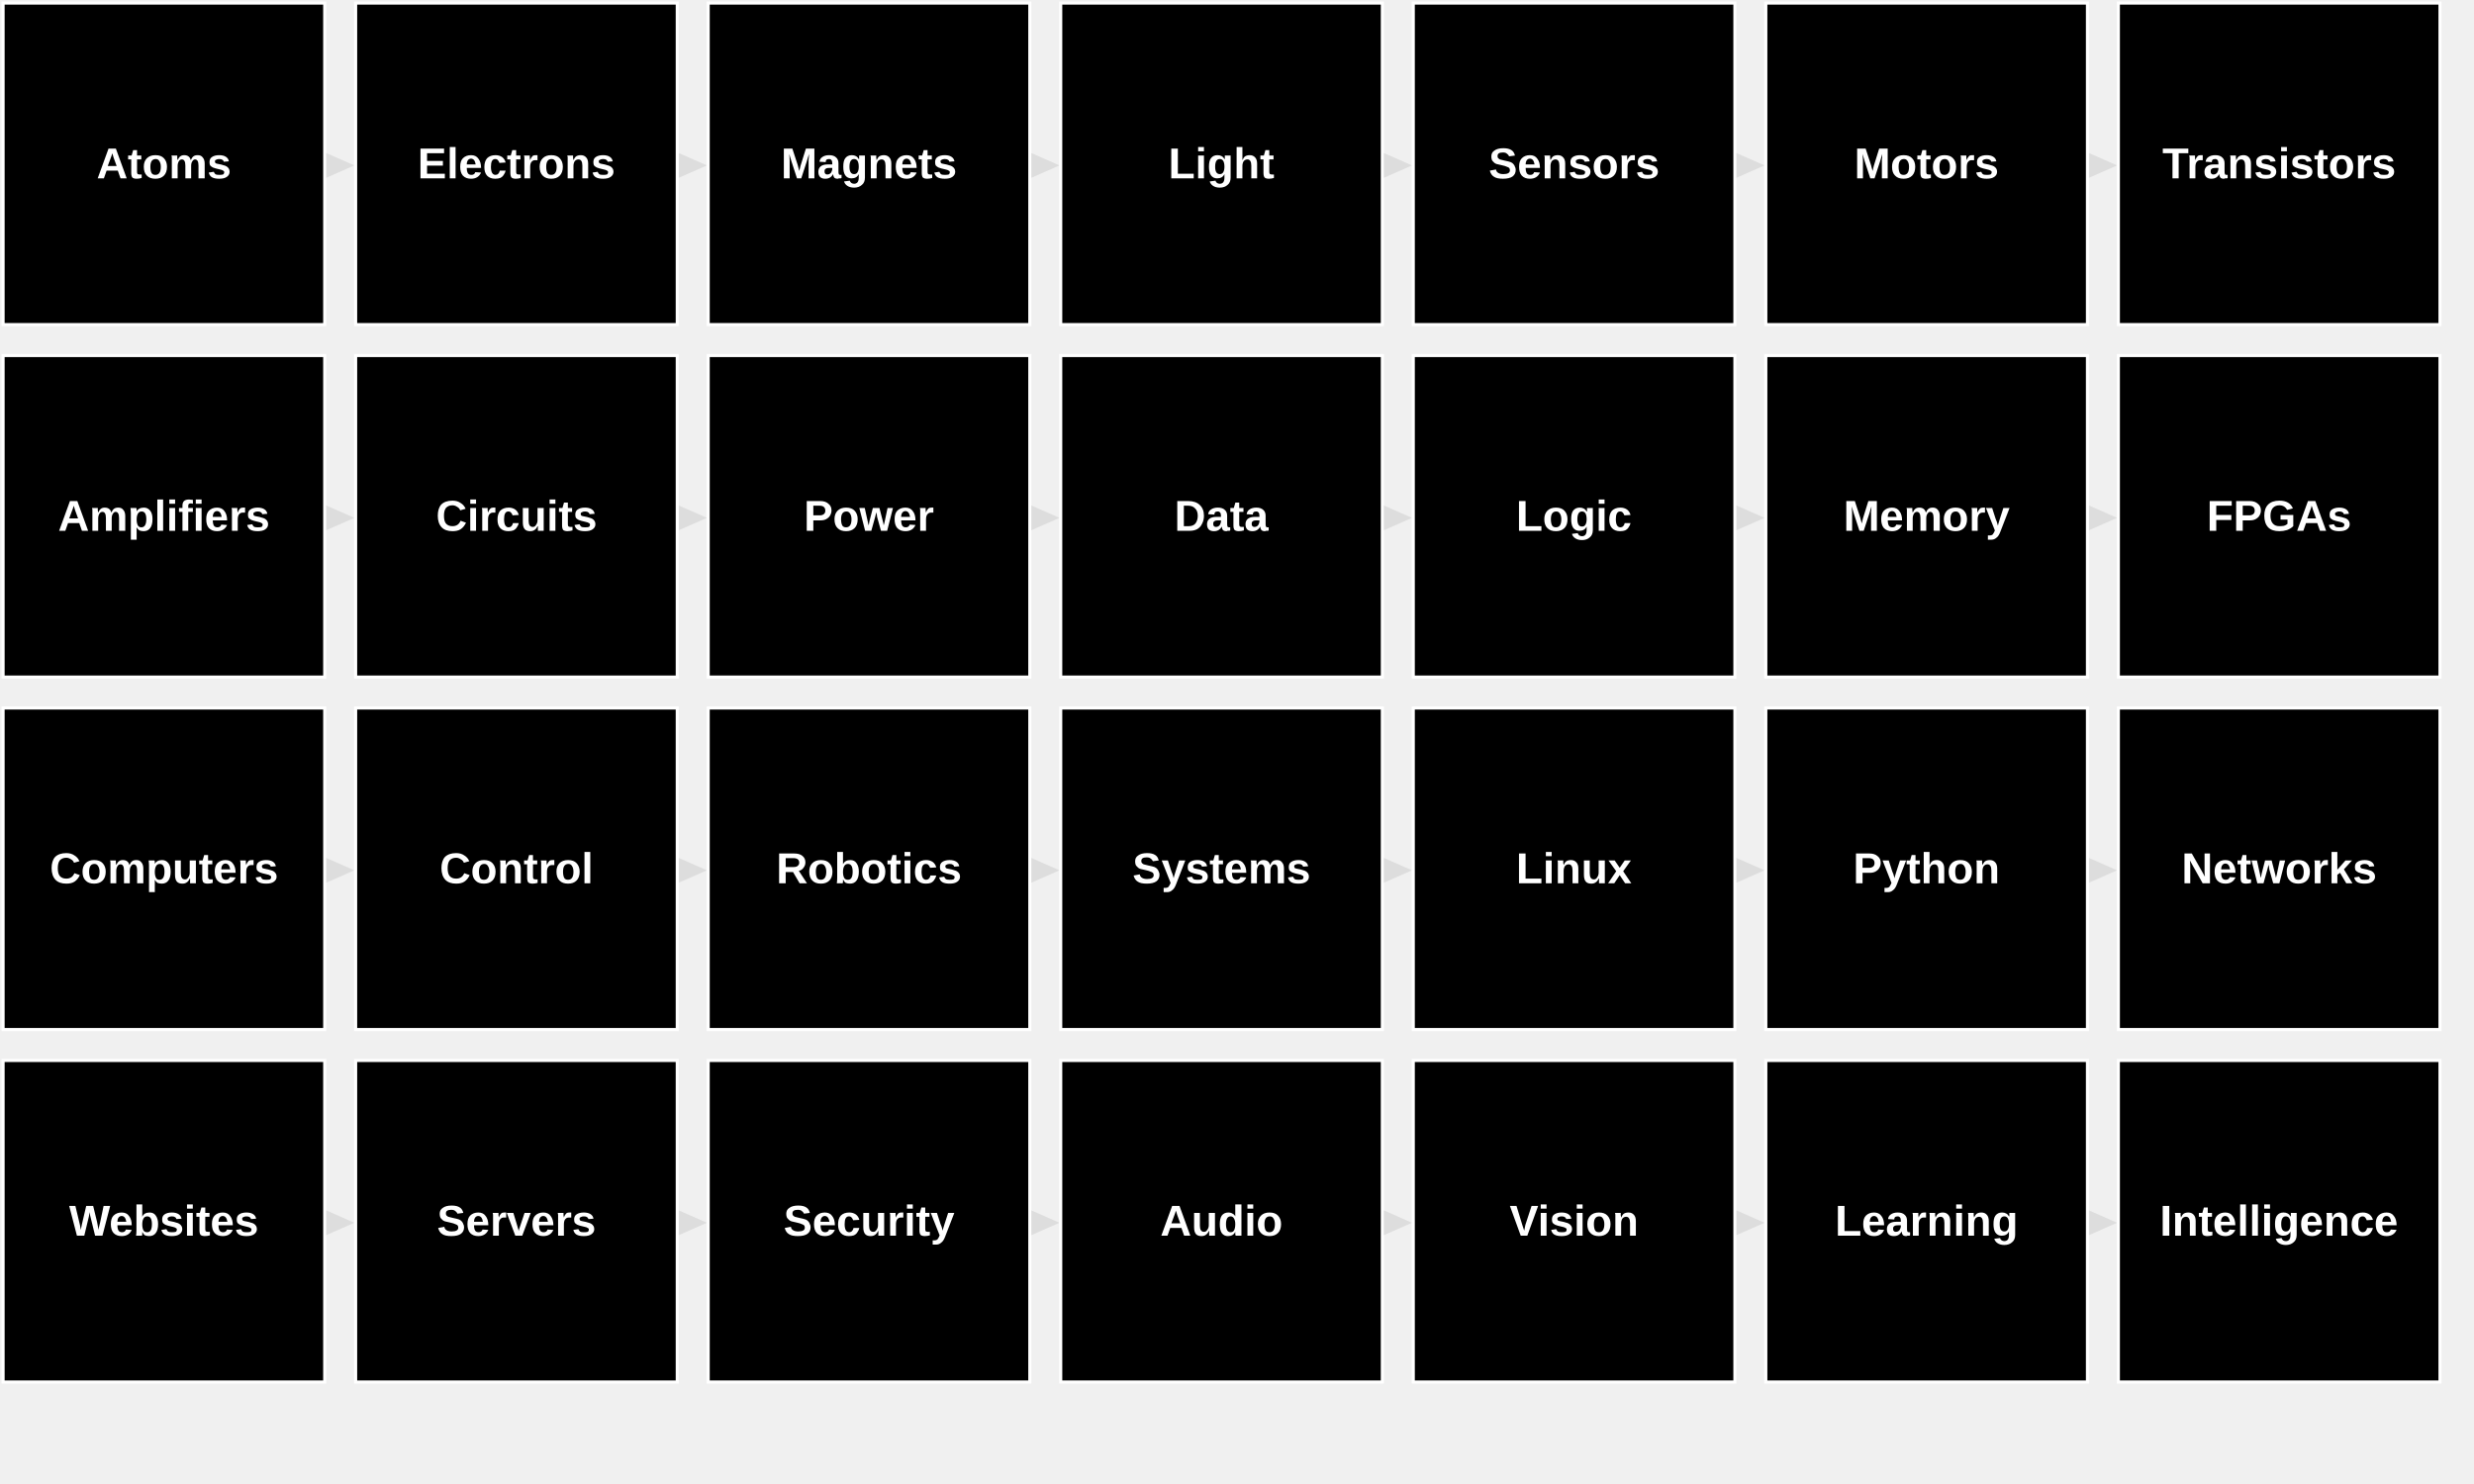
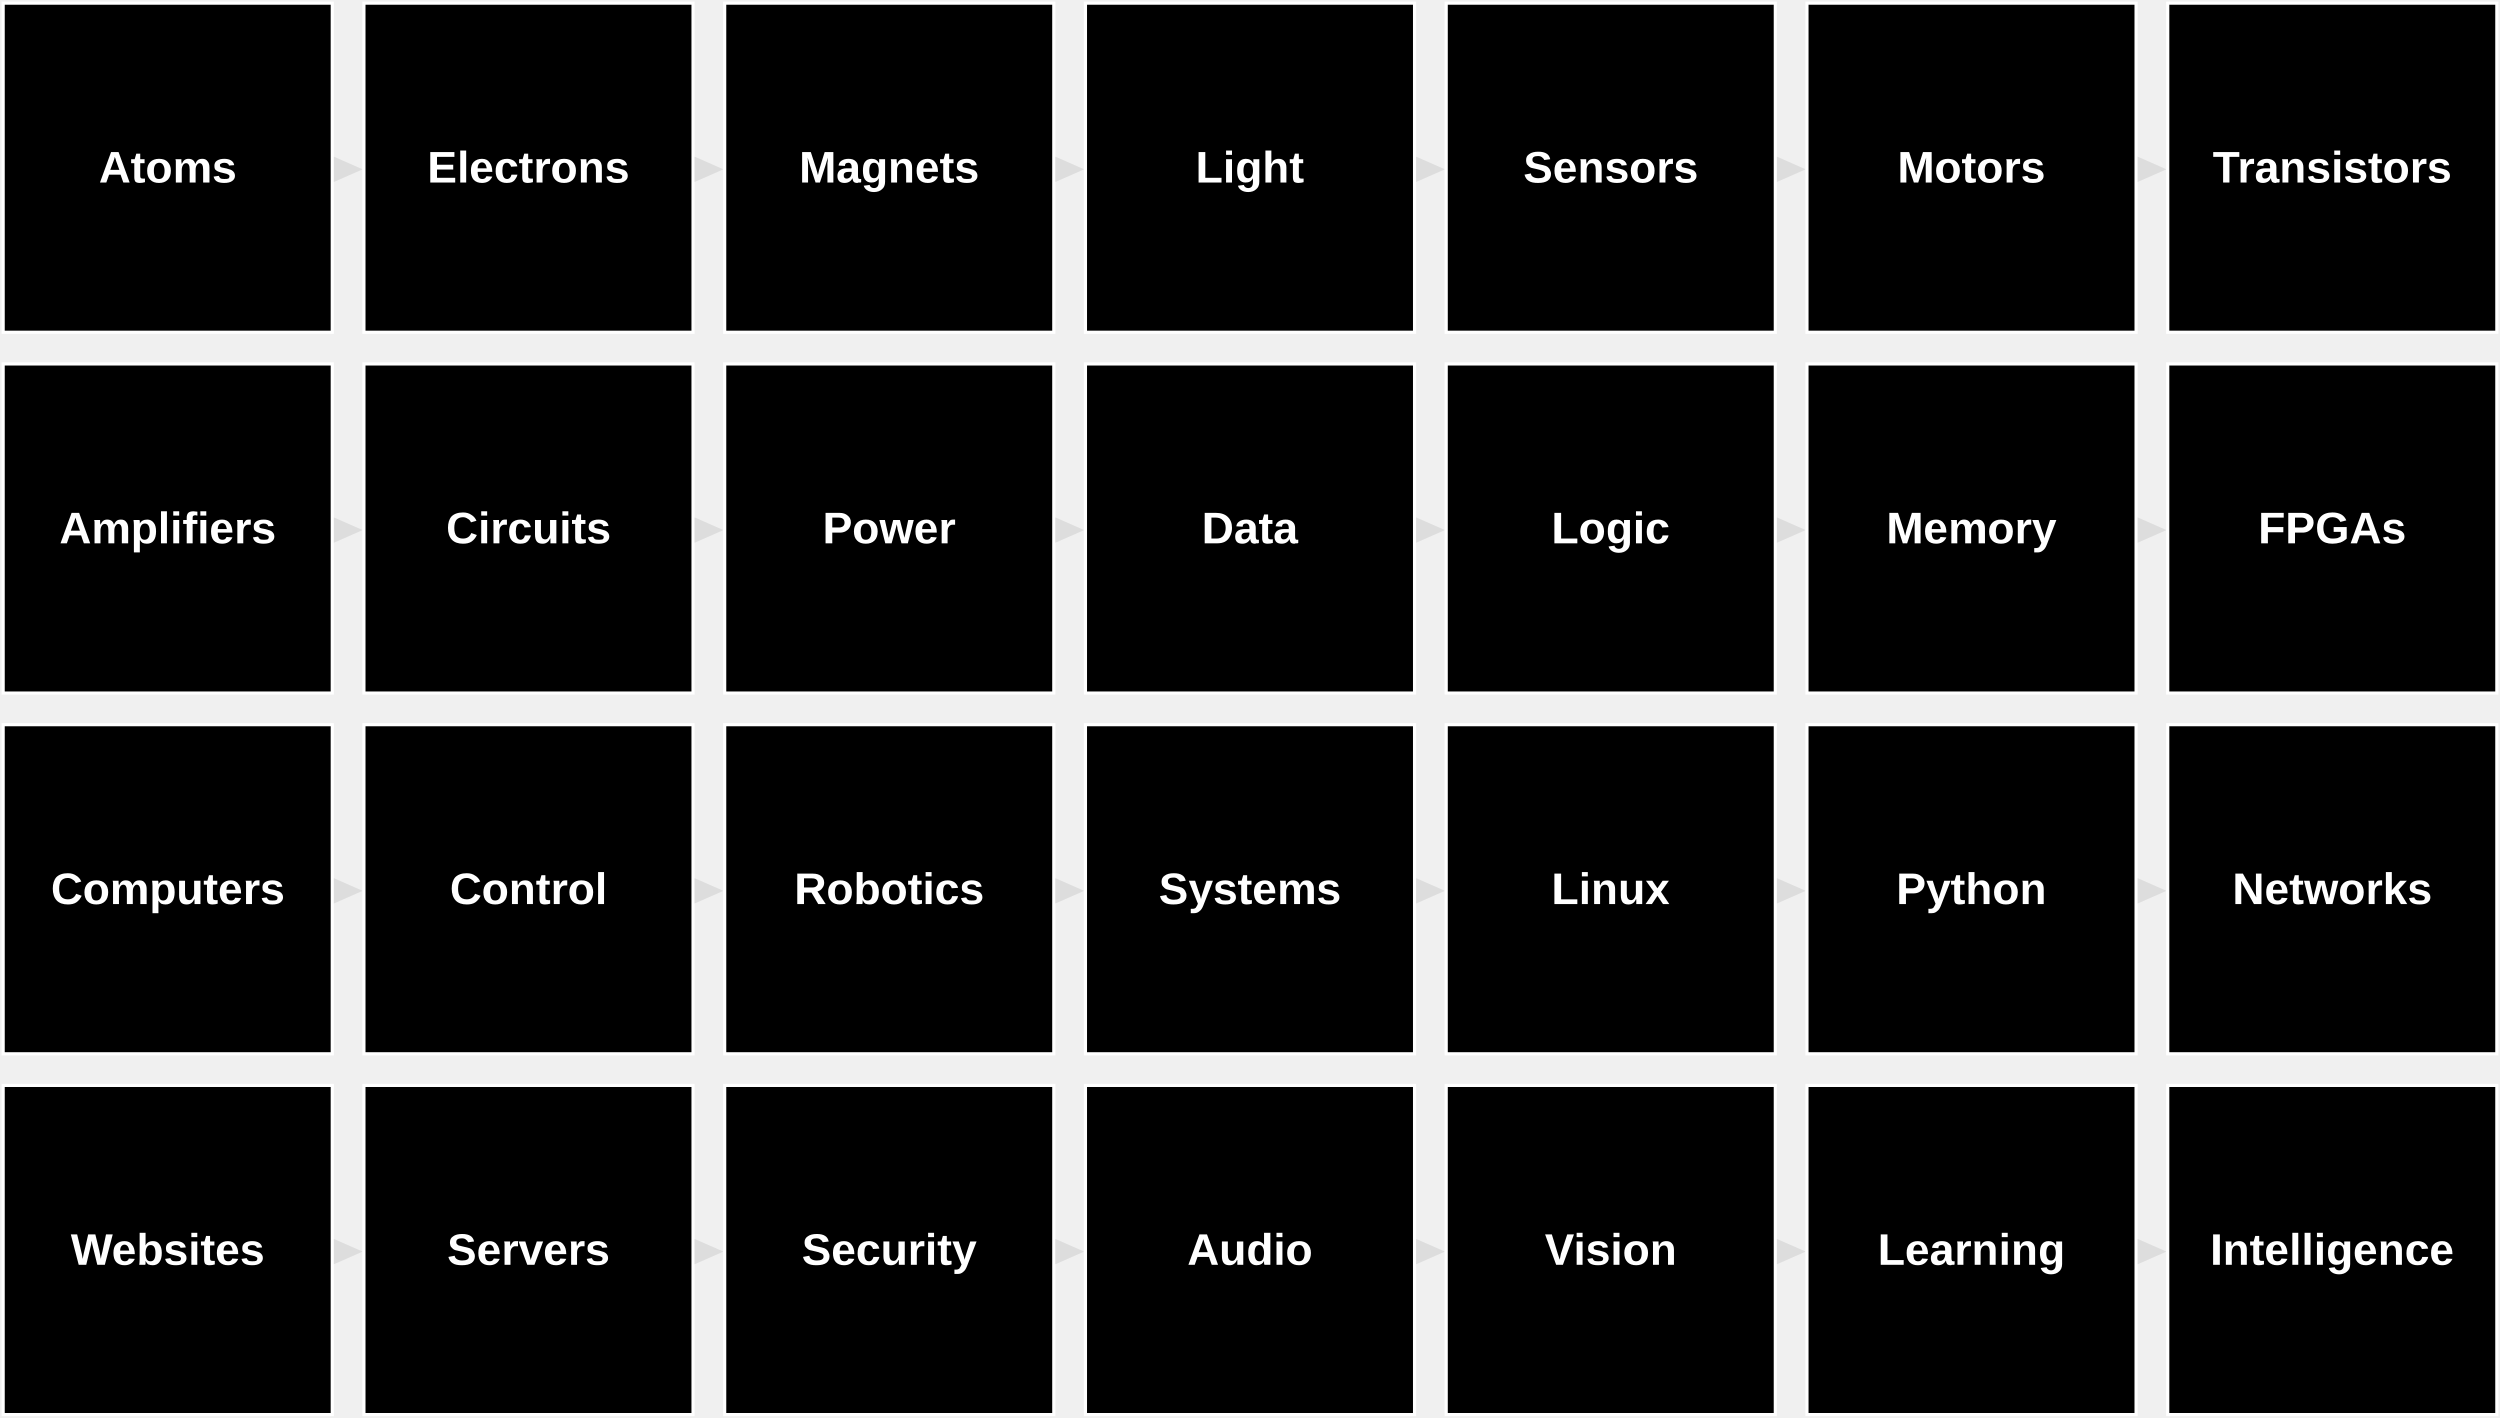
- <svg xmlns="http://www.w3.org/2000/svg" id="layout" width="100mm" height="60mm" viewBox="0 0 100 60" version="1.1">
+ <svg xmlns="http://www.w3.org/2000/svg" id="layout" width="98.75mm" height="56.0mm" viewBox="0 0 98.75 56.0" version="1.1">
  <g id="Atoms">
    <rect class="box" id="box_Atoms" transform="scale(1,1) translate(0, 0)" x="0.125" y="0.125" width="13" height="13" style="fill:#000000;fill-opacity:1;stroke:#FFFFFF;stroke-width:0.125;stroke-linecap:round;stroke-linejoin:miter;stroke-miterlimit:4;stroke-opacity:1" />
    <text class="text" id="text_Atoms" x="6.625" y="7.208" style="font-style:normal;font-weight:bold;font-size:1.75;line-height:1.00;font-family:'Arial';white-space:pre;display:inline;fill:#FFFFFF;fill-opacity:1;stroke:none" alignment-baseline="middle" text-anchor="middle">Atoms</text>
    <polygon class="arrow" id="arrow_Atoms" style="fill:#DDDDDD;stroke:none" points="13.188,7.188 13.188,6.188 14.325,6.688" />
  </g>
  <g id="Electrons">
    <rect class="box" id="box_Electrons" transform="scale(1,1) translate(0, 0)" x="14.375" y="0.125" width="13" height="13" style="fill:#000000;fill-opacity:1;stroke:#FFFFFF;stroke-width:0.125;stroke-linecap:round;stroke-linejoin:miter;stroke-miterlimit:4;stroke-opacity:1" />
    <text class="text" id="text_Electrons" x="20.875" y="7.208" style="font-style:normal;font-weight:bold;font-size:1.75;line-height:1.00;font-family:'Arial';white-space:pre;display:inline;fill:#FFFFFF;fill-opacity:1;stroke:none" alignment-baseline="middle" text-anchor="middle">Electrons</text>
    <polygon class="arrow" id="arrow_Electrons" style="fill:#DDDDDD;stroke:none" points="27.438,7.188 27.438,6.188 28.575,6.688" />
  </g>
  <g id="Magnets">
    <rect class="box" id="box_Magnets" transform="scale(1,1) translate(0, 0)" x="28.625" y="0.125" width="13" height="13" style="fill:#000000;fill-opacity:1;stroke:#FFFFFF;stroke-width:0.125;stroke-linecap:round;stroke-linejoin:miter;stroke-miterlimit:4;stroke-opacity:1" />
    <text class="text" id="text_Magnets" x="35.125" y="7.208" style="font-style:normal;font-weight:bold;font-size:1.75;line-height:1.00;font-family:'Arial';white-space:pre;display:inline;fill:#FFFFFF;fill-opacity:1;stroke:none" alignment-baseline="middle" text-anchor="middle">Magnets</text>
    <polygon class="arrow" id="arrow_Magnets" style="fill:#DDDDDD;stroke:none" points="41.688,7.188 41.688,6.188 42.825,6.688" />
  </g>
  <g id="Light">
    <rect class="box" id="box_Light" transform="scale(1,1) translate(0, 0)" x="42.875" y="0.125" width="13" height="13" style="fill:#000000;fill-opacity:1;stroke:#FFFFFF;stroke-width:0.125;stroke-linecap:round;stroke-linejoin:miter;stroke-miterlimit:4;stroke-opacity:1" />
    <text class="text" id="text_Light" x="49.375" y="7.208" style="font-style:normal;font-weight:bold;font-size:1.75;line-height:1.00;font-family:'Arial';white-space:pre;display:inline;fill:#FFFFFF;fill-opacity:1;stroke:none" alignment-baseline="middle" text-anchor="middle">Light</text>
    <polygon class="arrow" id="arrow_Light" style="fill:#DDDDDD;stroke:none" points="55.938,7.188 55.938,6.188 57.075,6.688" />
  </g>
  <g id="Sensors">
    <rect class="box" id="box_Sensors" transform="scale(1,1) translate(0, 0)" x="57.125" y="0.125" width="13" height="13" style="fill:#000000;fill-opacity:1;stroke:#FFFFFF;stroke-width:0.125;stroke-linecap:round;stroke-linejoin:miter;stroke-miterlimit:4;stroke-opacity:1" />
    <text class="text" id="text_Sensors" x="63.625" y="7.208" style="font-style:normal;font-weight:bold;font-size:1.75;line-height:1.00;font-family:'Arial';white-space:pre;display:inline;fill:#FFFFFF;fill-opacity:1;stroke:none" alignment-baseline="middle" text-anchor="middle">Sensors</text>
    <polygon class="arrow" id="arrow_Sensors" style="fill:#DDDDDD;stroke:none" points="70.188,7.188 70.188,6.188 71.325,6.688" />
  </g>
  <g id="Motors">
    <rect class="box" id="box_Motors" transform="scale(1,1) translate(0, 0)" x="71.375" y="0.125" width="13" height="13" style="fill:#000000;fill-opacity:1;stroke:#FFFFFF;stroke-width:0.125;stroke-linecap:round;stroke-linejoin:miter;stroke-miterlimit:4;stroke-opacity:1" />
    <text class="text" id="text_Motors" x="77.875" y="7.208" style="font-style:normal;font-weight:bold;font-size:1.75;line-height:1.00;font-family:'Arial';white-space:pre;display:inline;fill:#FFFFFF;fill-opacity:1;stroke:none" alignment-baseline="middle" text-anchor="middle">Motors</text>
    <polygon class="arrow" id="arrow_Motors" style="fill:#DDDDDD;stroke:none" points="84.438,7.188 84.438,6.188 85.575,6.688" />
  </g>
  <g id="Transistors">
    <rect class="box" id="box_Transistors" transform="scale(1,1) translate(0, 0)" x="85.625" y="0.125" width="13" height="13" style="fill:#000000;fill-opacity:1;stroke:#FFFFFF;stroke-width:0.125;stroke-linecap:round;stroke-linejoin:miter;stroke-miterlimit:4;stroke-opacity:1" />
    <text class="text" id="text_Transistors" x="92.125" y="7.208" style="font-style:normal;font-weight:bold;font-size:1.75;line-height:1.00;font-family:'Arial';white-space:pre;display:inline;fill:#FFFFFF;fill-opacity:1;stroke:none" alignment-baseline="middle" text-anchor="middle">Transistors</text>
  </g>
  <g id="Amplifiers">
    <rect class="box" id="box_Amplifiers" transform="scale(1,1) translate(0, 0)" x="0.125" y="14.375" width="13" height="13" style="fill:#000000;fill-opacity:1;stroke:#FFFFFF;stroke-width:0.125;stroke-linecap:round;stroke-linejoin:miter;stroke-miterlimit:4;stroke-opacity:1" />
    <text class="text" id="text_Amplifiers" x="6.625" y="21.458" style="font-style:normal;font-weight:bold;font-size:1.75;line-height:1.00;font-family:'Arial';white-space:pre;display:inline;fill:#FFFFFF;fill-opacity:1;stroke:none" alignment-baseline="middle" text-anchor="middle">Amplifiers</text>
    <polygon class="arrow" id="arrow_Amplifiers" style="fill:#DDDDDD;stroke:none" points="13.188,21.438 13.188,20.438 14.325,20.938" />
  </g>
  <g id="Circuits">
    <rect class="box" id="box_Circuits" transform="scale(1,1) translate(0, 0)" x="14.375" y="14.375" width="13" height="13" style="fill:#000000;fill-opacity:1;stroke:#FFFFFF;stroke-width:0.125;stroke-linecap:round;stroke-linejoin:miter;stroke-miterlimit:4;stroke-opacity:1" />
    <text class="text" id="text_Circuits" x="20.875" y="21.458" style="font-style:normal;font-weight:bold;font-size:1.75;line-height:1.00;font-family:'Arial';white-space:pre;display:inline;fill:#FFFFFF;fill-opacity:1;stroke:none" alignment-baseline="middle" text-anchor="middle">Circuits</text>
    <polygon class="arrow" id="arrow_Circuits" style="fill:#DDDDDD;stroke:none" points="27.438,21.438 27.438,20.438 28.575,20.938" />
  </g>
  <g id="Power">
    <rect class="box" id="box_Power" transform="scale(1,1) translate(0, 0)" x="28.625" y="14.375" width="13" height="13" style="fill:#000000;fill-opacity:1;stroke:#FFFFFF;stroke-width:0.125;stroke-linecap:round;stroke-linejoin:miter;stroke-miterlimit:4;stroke-opacity:1" />
    <text class="text" id="text_Power" x="35.125" y="21.458" style="font-style:normal;font-weight:bold;font-size:1.75;line-height:1.00;font-family:'Arial';white-space:pre;display:inline;fill:#FFFFFF;fill-opacity:1;stroke:none" alignment-baseline="middle" text-anchor="middle">Power</text>
    <polygon class="arrow" id="arrow_Power" style="fill:#DDDDDD;stroke:none" points="41.688,21.438 41.688,20.438 42.825,20.938" />
  </g>
  <g id="Data">
    <rect class="box" id="box_Data" transform="scale(1,1) translate(0, 0)" x="42.875" y="14.375" width="13" height="13" style="fill:#000000;fill-opacity:1;stroke:#FFFFFF;stroke-width:0.125;stroke-linecap:round;stroke-linejoin:miter;stroke-miterlimit:4;stroke-opacity:1" />
    <text class="text" id="text_Data" x="49.375" y="21.458" style="font-style:normal;font-weight:bold;font-size:1.75;line-height:1.00;font-family:'Arial';white-space:pre;display:inline;fill:#FFFFFF;fill-opacity:1;stroke:none" alignment-baseline="middle" text-anchor="middle">Data</text>
    <polygon class="arrow" id="arrow_Data" style="fill:#DDDDDD;stroke:none" points="55.938,21.438 55.938,20.438 57.075,20.938" />
  </g>
  <g id="Logic">
    <rect class="box" id="box_Logic" transform="scale(1,1) translate(0, 0)" x="57.125" y="14.375" width="13" height="13" style="fill:#000000;fill-opacity:1;stroke:#FFFFFF;stroke-width:0.125;stroke-linecap:round;stroke-linejoin:miter;stroke-miterlimit:4;stroke-opacity:1" />
    <text class="text" id="text_Logic" x="63.625" y="21.458" style="font-style:normal;font-weight:bold;font-size:1.75;line-height:1.00;font-family:'Arial';white-space:pre;display:inline;fill:#FFFFFF;fill-opacity:1;stroke:none" alignment-baseline="middle" text-anchor="middle">Logic</text>
    <polygon class="arrow" id="arrow_Logic" style="fill:#DDDDDD;stroke:none" points="70.188,21.438 70.188,20.438 71.325,20.938" />
  </g>
  <g id="Memory">
    <rect class="box" id="box_Memory" transform="scale(1,1) translate(0, 0)" x="71.375" y="14.375" width="13" height="13" style="fill:#000000;fill-opacity:1;stroke:#FFFFFF;stroke-width:0.125;stroke-linecap:round;stroke-linejoin:miter;stroke-miterlimit:4;stroke-opacity:1" />
    <text class="text" id="text_Memory" x="77.875" y="21.458" style="font-style:normal;font-weight:bold;font-size:1.75;line-height:1.00;font-family:'Arial';white-space:pre;display:inline;fill:#FFFFFF;fill-opacity:1;stroke:none" alignment-baseline="middle" text-anchor="middle">Memory</text>
    <polygon class="arrow" id="arrow_Memory" style="fill:#DDDDDD;stroke:none" points="84.438,21.438 84.438,20.438 85.575,20.938" />
  </g>
  <g id="FPGAs">
    <rect class="box" id="box_FPGAs" transform="scale(1,1) translate(0, 0)" x="85.625" y="14.375" width="13" height="13" style="fill:#000000;fill-opacity:1;stroke:#FFFFFF;stroke-width:0.125;stroke-linecap:round;stroke-linejoin:miter;stroke-miterlimit:4;stroke-opacity:1" />
    <text class="text" id="text_FPGAs" x="92.125" y="21.458" style="font-style:normal;font-weight:bold;font-size:1.75;line-height:1.00;font-family:'Arial';white-space:pre;display:inline;fill:#FFFFFF;fill-opacity:1;stroke:none" alignment-baseline="middle" text-anchor="middle">FPGAs</text>
  </g>
  <g id="Computers">
    <rect class="box" id="box_Computers" transform="scale(1,1) translate(0, 0)" x="0.125" y="28.625" width="13" height="13" style="fill:#000000;fill-opacity:1;stroke:#FFFFFF;stroke-width:0.125;stroke-linecap:round;stroke-linejoin:miter;stroke-miterlimit:4;stroke-opacity:1" />
    <text class="text" id="text_Computers" x="6.625" y="35.708" style="font-style:normal;font-weight:bold;font-size:1.75;line-height:1.00;font-family:'Arial';white-space:pre;display:inline;fill:#FFFFFF;fill-opacity:1;stroke:none" alignment-baseline="middle" text-anchor="middle">Computers</text>
    <polygon class="arrow" id="arrow_Computers" style="fill:#DDDDDD;stroke:none" points="13.188,35.688 13.188,34.688 14.325,35.188" />
  </g>
  <g id="Control">
    <rect class="box" id="box_Control" transform="scale(1,1) translate(0, 0)" x="14.375" y="28.625" width="13" height="13" style="fill:#000000;fill-opacity:1;stroke:#FFFFFF;stroke-width:0.125;stroke-linecap:round;stroke-linejoin:miter;stroke-miterlimit:4;stroke-opacity:1" />
    <text class="text" id="text_Control" x="20.875" y="35.708" style="font-style:normal;font-weight:bold;font-size:1.75;line-height:1.00;font-family:'Arial';white-space:pre;display:inline;fill:#FFFFFF;fill-opacity:1;stroke:none" alignment-baseline="middle" text-anchor="middle">Control</text>
    <polygon class="arrow" id="arrow_Control" style="fill:#DDDDDD;stroke:none" points="27.438,35.688 27.438,34.688 28.575,35.188" />
  </g>
  <g id="Robotics">
    <rect class="box" id="box_Robotics" transform="scale(1,1) translate(0, 0)" x="28.625" y="28.625" width="13" height="13" style="fill:#000000;fill-opacity:1;stroke:#FFFFFF;stroke-width:0.125;stroke-linecap:round;stroke-linejoin:miter;stroke-miterlimit:4;stroke-opacity:1" />
    <text class="text" id="text_Robotics" x="35.125" y="35.708" style="font-style:normal;font-weight:bold;font-size:1.75;line-height:1.00;font-family:'Arial';white-space:pre;display:inline;fill:#FFFFFF;fill-opacity:1;stroke:none" alignment-baseline="middle" text-anchor="middle">Robotics</text>
    <polygon class="arrow" id="arrow_Robotics" style="fill:#DDDDDD;stroke:none" points="41.688,35.688 41.688,34.688 42.825,35.188" />
  </g>
  <g id="Systems">
    <rect class="box" id="box_Systems" transform="scale(1,1) translate(0, 0)" x="42.875" y="28.625" width="13" height="13" style="fill:#000000;fill-opacity:1;stroke:#FFFFFF;stroke-width:0.125;stroke-linecap:round;stroke-linejoin:miter;stroke-miterlimit:4;stroke-opacity:1" />
    <text class="text" id="text_Systems" x="49.375" y="35.708" style="font-style:normal;font-weight:bold;font-size:1.75;line-height:1.00;font-family:'Arial';white-space:pre;display:inline;fill:#FFFFFF;fill-opacity:1;stroke:none" alignment-baseline="middle" text-anchor="middle">Systems</text>
    <polygon class="arrow" id="arrow_Systems" style="fill:#DDDDDD;stroke:none" points="55.938,35.688 55.938,34.688 57.075,35.188" />
  </g>
  <g id="Linux">
    <rect class="box" id="box_Linux" transform="scale(1,1) translate(0, 0)" x="57.125" y="28.625" width="13" height="13" style="fill:#000000;fill-opacity:1;stroke:#FFFFFF;stroke-width:0.125;stroke-linecap:round;stroke-linejoin:miter;stroke-miterlimit:4;stroke-opacity:1" />
    <text class="text" id="text_Linux" x="63.625" y="35.708" style="font-style:normal;font-weight:bold;font-size:1.75;line-height:1.00;font-family:'Arial';white-space:pre;display:inline;fill:#FFFFFF;fill-opacity:1;stroke:none" alignment-baseline="middle" text-anchor="middle">Linux</text>
    <polygon class="arrow" id="arrow_Linux" style="fill:#DDDDDD;stroke:none" points="70.188,35.688 70.188,34.688 71.325,35.188" />
  </g>
  <g id="Python">
    <rect class="box" id="box_Python" transform="scale(1,1) translate(0, 0)" x="71.375" y="28.625" width="13" height="13" style="fill:#000000;fill-opacity:1;stroke:#FFFFFF;stroke-width:0.125;stroke-linecap:round;stroke-linejoin:miter;stroke-miterlimit:4;stroke-opacity:1" />
    <text class="text" id="text_Python" x="77.875" y="35.708" style="font-style:normal;font-weight:bold;font-size:1.75;line-height:1.00;font-family:'Arial';white-space:pre;display:inline;fill:#FFFFFF;fill-opacity:1;stroke:none" alignment-baseline="middle" text-anchor="middle">Python</text>
    <polygon class="arrow" id="arrow_Python" style="fill:#DDDDDD;stroke:none" points="84.438,35.688 84.438,34.688 85.575,35.188" />
  </g>
  <g id="Networks">
    <rect class="box" id="box_Networks" transform="scale(1,1) translate(0, 0)" x="85.625" y="28.625" width="13" height="13" style="fill:#000000;fill-opacity:1;stroke:#FFFFFF;stroke-width:0.125;stroke-linecap:round;stroke-linejoin:miter;stroke-miterlimit:4;stroke-opacity:1" />
    <text class="text" id="text_Networks" x="92.125" y="35.708" style="font-style:normal;font-weight:bold;font-size:1.75;line-height:1.00;font-family:'Arial';white-space:pre;display:inline;fill:#FFFFFF;fill-opacity:1;stroke:none" alignment-baseline="middle" text-anchor="middle">Networks</text>
  </g>
  <g id="Websites">
    <rect class="box" id="box_Websites" transform="scale(1,1) translate(0, 0)" x="0.125" y="42.875" width="13" height="13" style="fill:#000000;fill-opacity:1;stroke:#FFFFFF;stroke-width:0.125;stroke-linecap:round;stroke-linejoin:miter;stroke-miterlimit:4;stroke-opacity:1" />
    <text class="text" id="text_Websites" x="6.625" y="49.958" style="font-style:normal;font-weight:bold;font-size:1.75;line-height:1.00;font-family:'Arial';white-space:pre;display:inline;fill:#FFFFFF;fill-opacity:1;stroke:none" alignment-baseline="middle" text-anchor="middle">Websites</text>
    <polygon class="arrow" id="arrow_Websites" style="fill:#DDDDDD;stroke:none" points="13.188,49.938 13.188,48.938 14.325,49.438" />
  </g>
  <g id="Servers">
    <rect class="box" id="box_Servers" transform="scale(1,1) translate(0, 0)" x="14.375" y="42.875" width="13" height="13" style="fill:#000000;fill-opacity:1;stroke:#FFFFFF;stroke-width:0.125;stroke-linecap:round;stroke-linejoin:miter;stroke-miterlimit:4;stroke-opacity:1" />
    <text class="text" id="text_Servers" x="20.875" y="49.958" style="font-style:normal;font-weight:bold;font-size:1.75;line-height:1.00;font-family:'Arial';white-space:pre;display:inline;fill:#FFFFFF;fill-opacity:1;stroke:none" alignment-baseline="middle" text-anchor="middle">Servers</text>
    <polygon class="arrow" id="arrow_Servers" style="fill:#DDDDDD;stroke:none" points="27.438,49.938 27.438,48.938 28.575,49.438" />
  </g>
  <g id="Security">
    <rect class="box" id="box_Security" transform="scale(1,1) translate(0, 0)" x="28.625" y="42.875" width="13" height="13" style="fill:#000000;fill-opacity:1;stroke:#FFFFFF;stroke-width:0.125;stroke-linecap:round;stroke-linejoin:miter;stroke-miterlimit:4;stroke-opacity:1" />
    <text class="text" id="text_Security" x="35.125" y="49.958" style="font-style:normal;font-weight:bold;font-size:1.75;line-height:1.00;font-family:'Arial';white-space:pre;display:inline;fill:#FFFFFF;fill-opacity:1;stroke:none" alignment-baseline="middle" text-anchor="middle">Security</text>
    <polygon class="arrow" id="arrow_Security" style="fill:#DDDDDD;stroke:none" points="41.688,49.938 41.688,48.938 42.825,49.438" />
  </g>
  <g id="Audio">
    <rect class="box" id="box_Audio" transform="scale(1,1) translate(0, 0)" x="42.875" y="42.875" width="13" height="13" style="fill:#000000;fill-opacity:1;stroke:#FFFFFF;stroke-width:0.125;stroke-linecap:round;stroke-linejoin:miter;stroke-miterlimit:4;stroke-opacity:1" />
    <text class="text" id="text_Audio" x="49.375" y="49.958" style="font-style:normal;font-weight:bold;font-size:1.75;line-height:1.00;font-family:'Arial';white-space:pre;display:inline;fill:#FFFFFF;fill-opacity:1;stroke:none" alignment-baseline="middle" text-anchor="middle">Audio</text>
    <polygon class="arrow" id="arrow_Audio" style="fill:#DDDDDD;stroke:none" points="55.938,49.938 55.938,48.938 57.075,49.438" />
  </g>
  <g id="Vision">
    <rect class="box" id="box_Vision" transform="scale(1,1) translate(0, 0)" x="57.125" y="42.875" width="13" height="13" style="fill:#000000;fill-opacity:1;stroke:#FFFFFF;stroke-width:0.125;stroke-linecap:round;stroke-linejoin:miter;stroke-miterlimit:4;stroke-opacity:1" />
    <text class="text" id="text_Vision" x="63.625" y="49.958" style="font-style:normal;font-weight:bold;font-size:1.75;line-height:1.00;font-family:'Arial';white-space:pre;display:inline;fill:#FFFFFF;fill-opacity:1;stroke:none" alignment-baseline="middle" text-anchor="middle">Vision</text>
    <polygon class="arrow" id="arrow_Vision" style="fill:#DDDDDD;stroke:none" points="70.188,49.938 70.188,48.938 71.325,49.438" />
  </g>
  <g id="Learning">
    <rect class="box" id="box_Learning" transform="scale(1,1) translate(0, 0)" x="71.375" y="42.875" width="13" height="13" style="fill:#000000;fill-opacity:1;stroke:#FFFFFF;stroke-width:0.125;stroke-linecap:round;stroke-linejoin:miter;stroke-miterlimit:4;stroke-opacity:1" />
    <text class="text" id="text_Learning" x="77.875" y="49.958" style="font-style:normal;font-weight:bold;font-size:1.75;line-height:1.00;font-family:'Arial';white-space:pre;display:inline;fill:#FFFFFF;fill-opacity:1;stroke:none" alignment-baseline="middle" text-anchor="middle">Learning</text>
    <polygon class="arrow" id="arrow_Learning" style="fill:#DDDDDD;stroke:none" points="84.438,49.938 84.438,48.938 85.575,49.438" />
  </g>
  <g id="Intelligence">
    <rect class="box" id="box_Intelligence" transform="scale(1,1) translate(0, 0)" x="85.625" y="42.875" width="13" height="13" style="fill:#000000;fill-opacity:1;stroke:#FFFFFF;stroke-width:0.125;stroke-linecap:round;stroke-linejoin:miter;stroke-miterlimit:4;stroke-opacity:1" />
    <text class="text" id="text_Intelligence" x="92.125" y="49.958" style="font-style:normal;font-weight:bold;font-size:1.75;line-height:1.00;font-family:'Arial';white-space:pre;display:inline;fill:#FFFFFF;fill-opacity:1;stroke:none" alignment-baseline="middle" text-anchor="middle">Intelligence</text>
  </g>
</svg>
